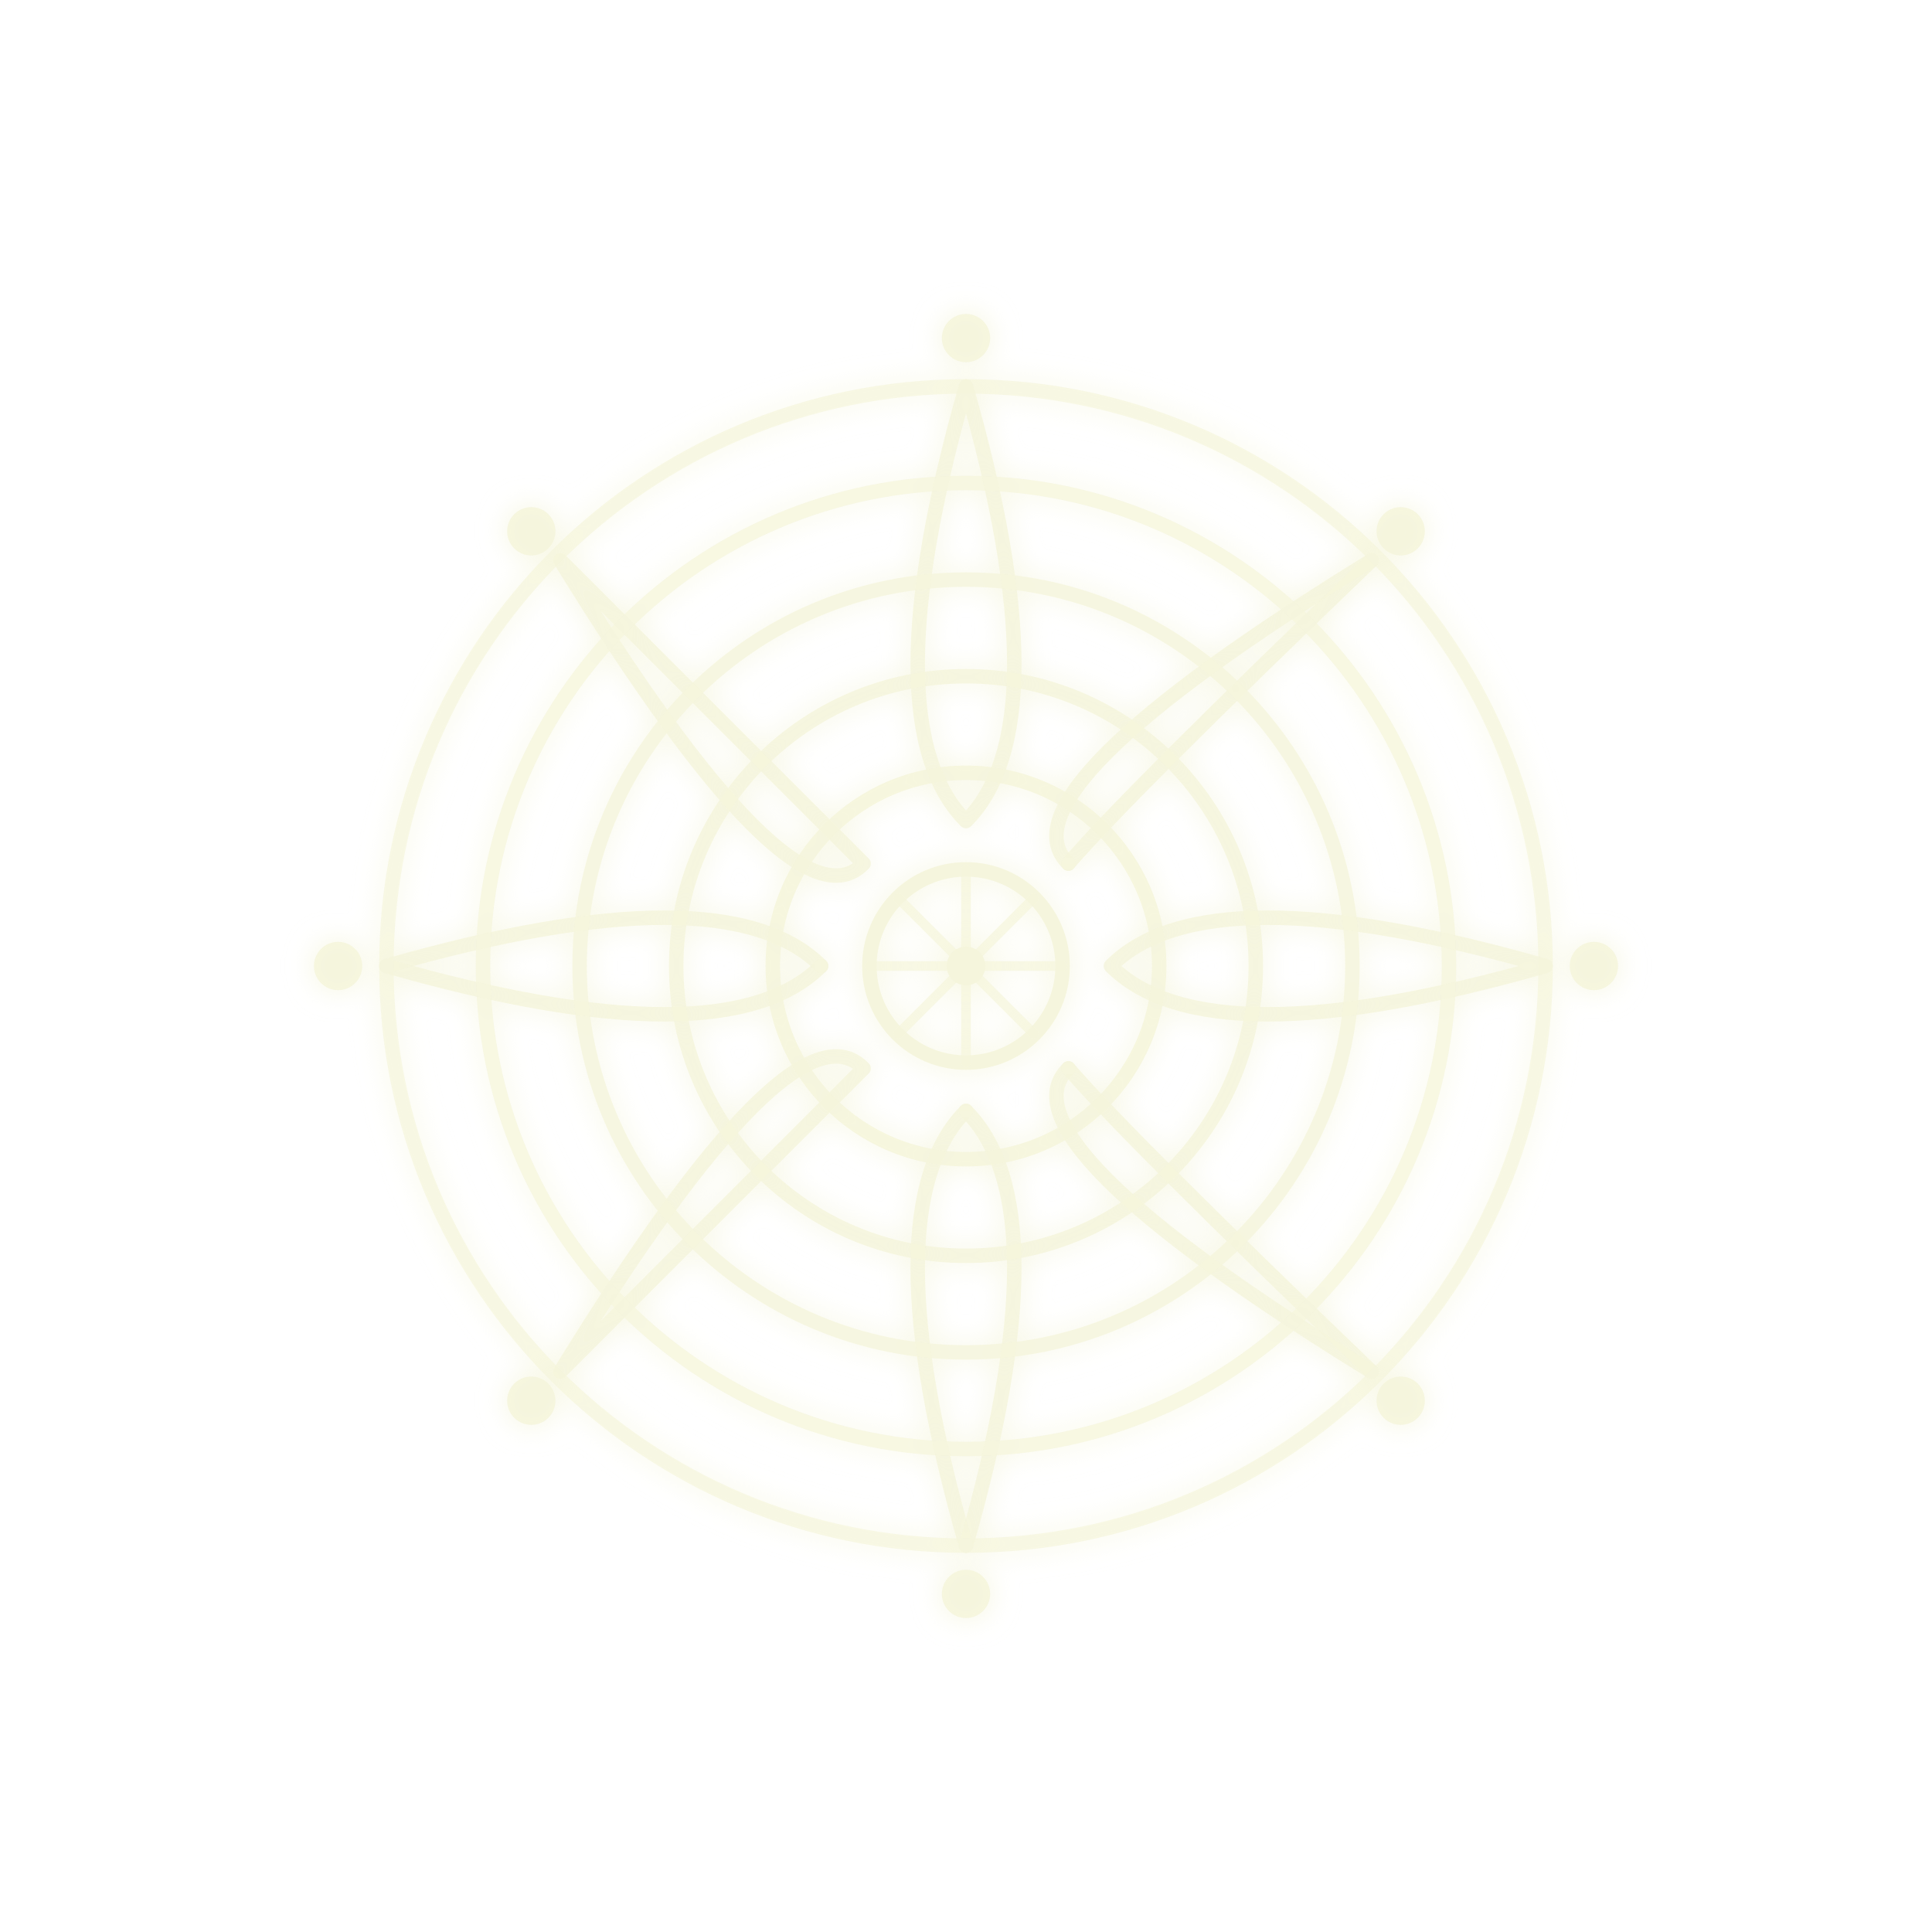
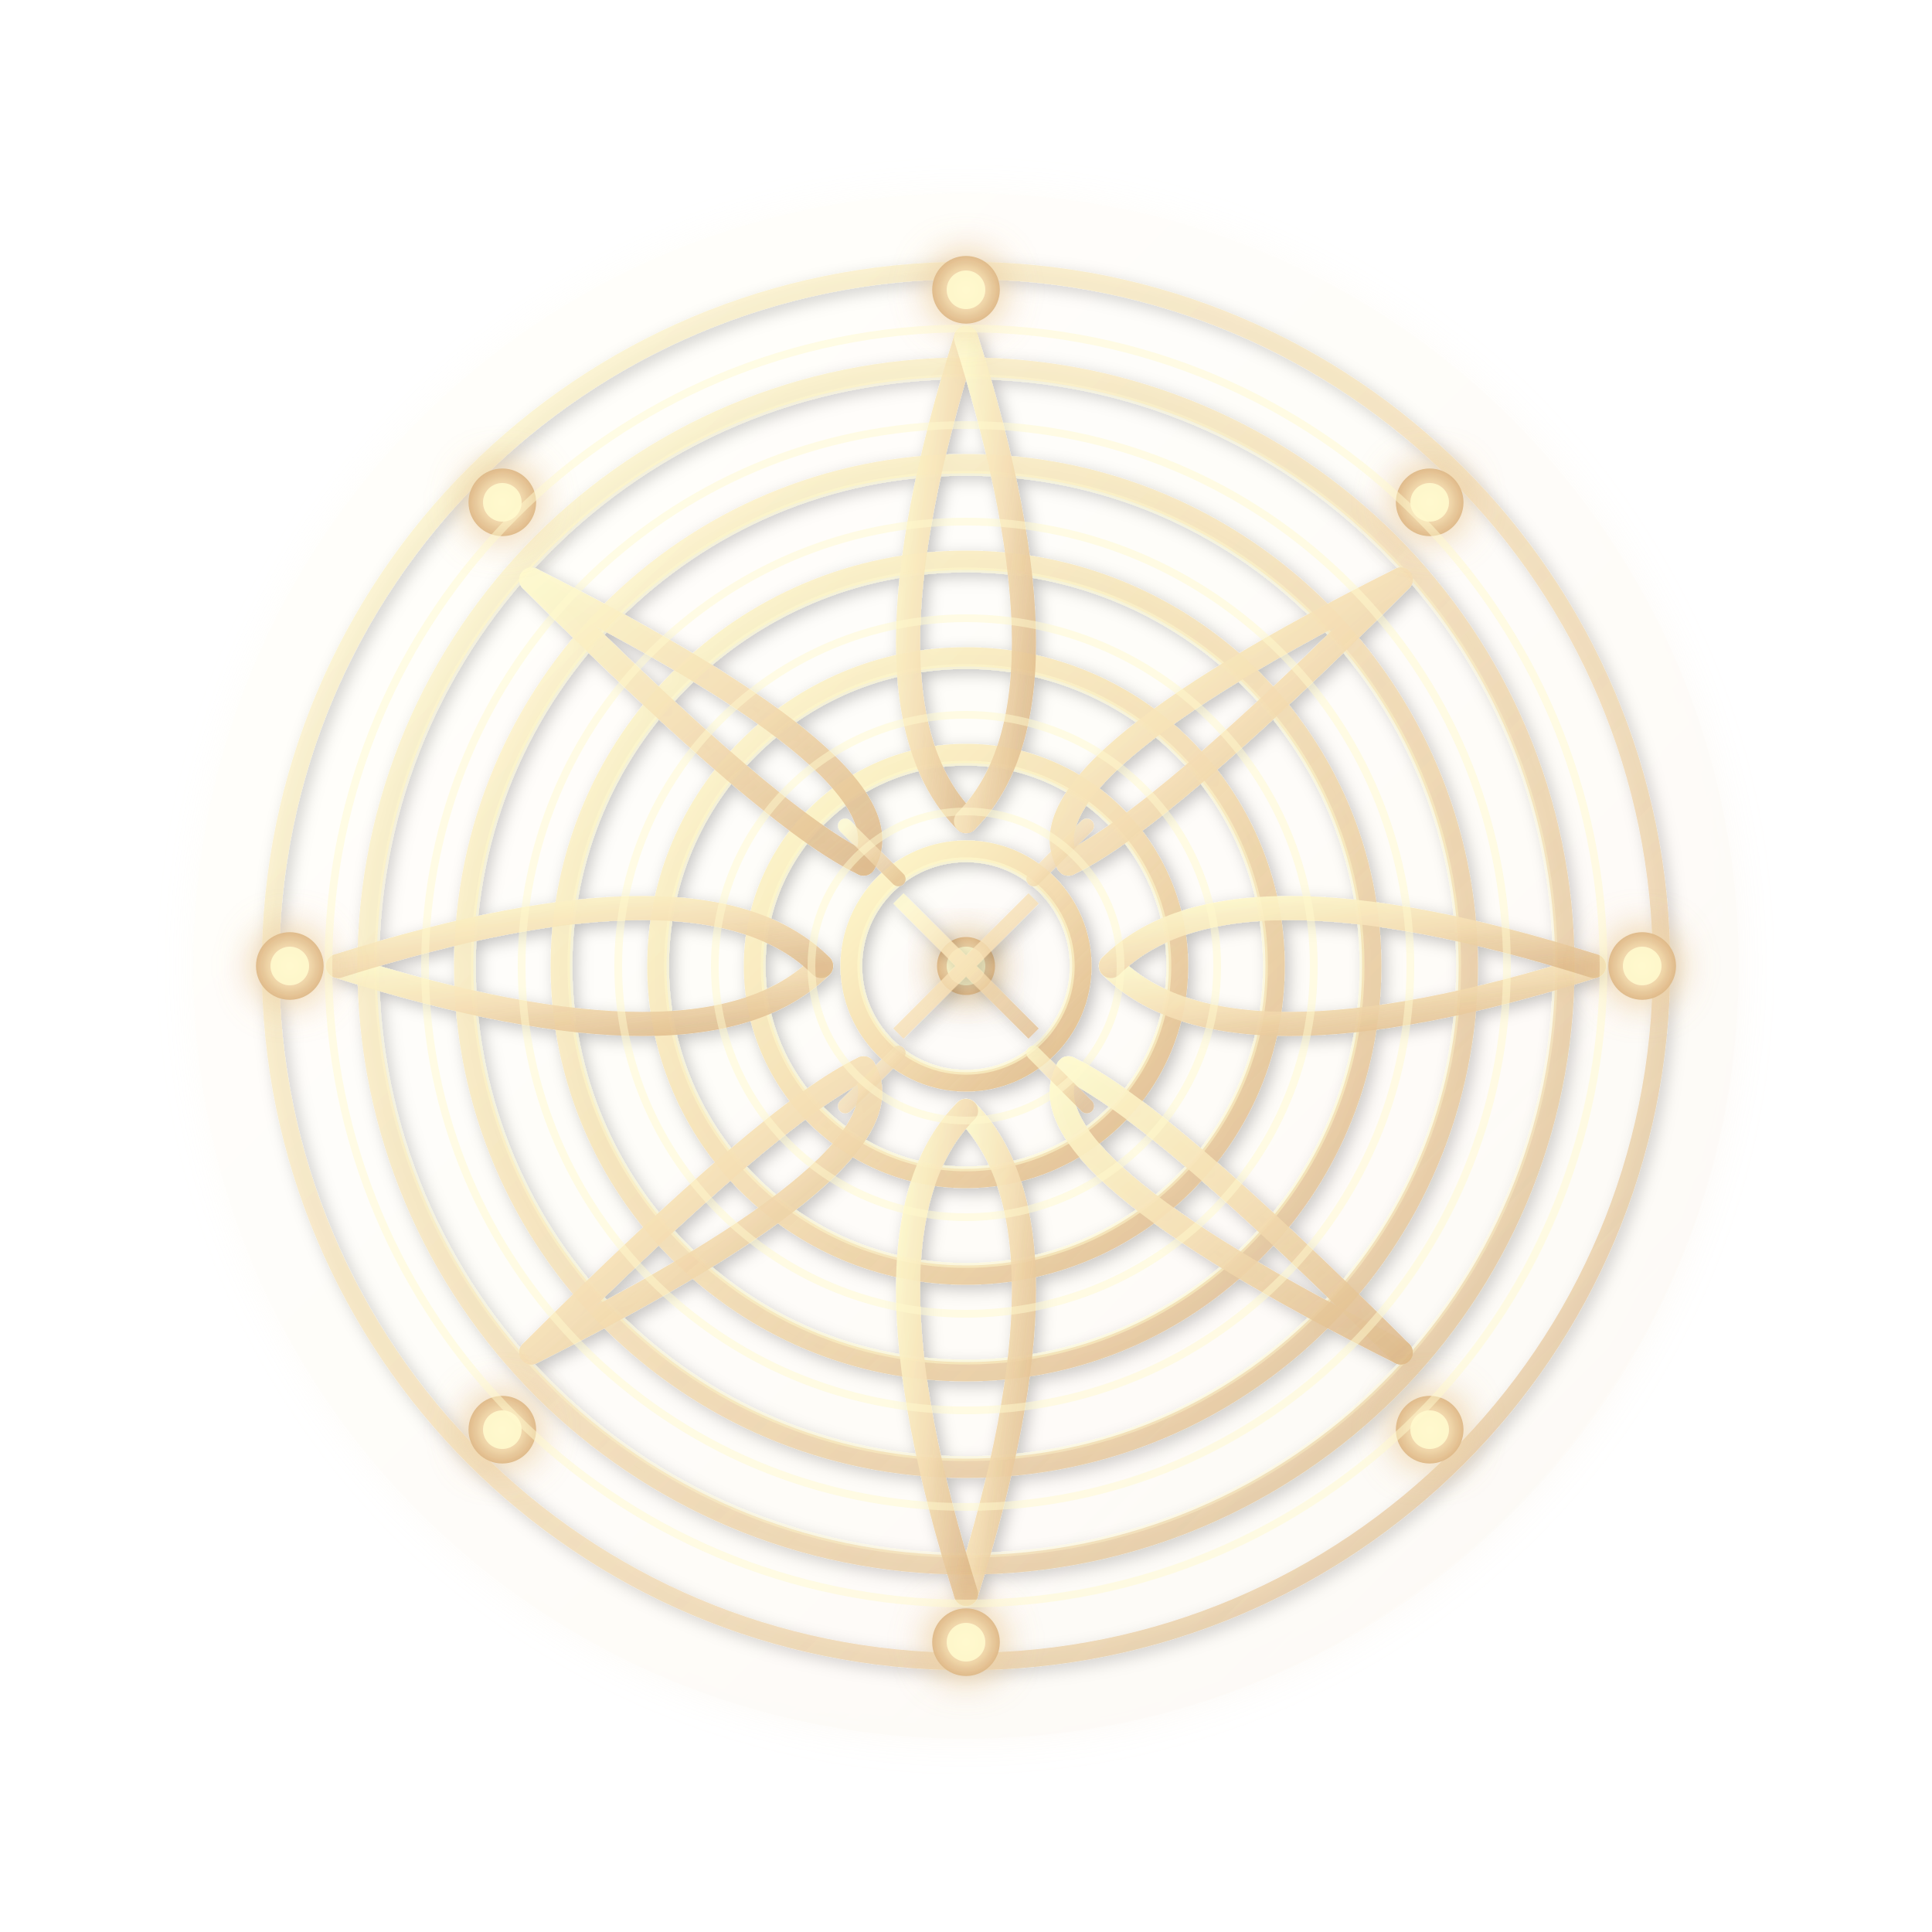
- <svg xmlns="http://www.w3.org/2000/svg" viewBox="0 0 200 200">
+ <svg xmlns="http://www.w3.org/2000/svg" viewBox="0 0 200 200" aria-labelledby="kolamTitle kolamDesc" role="img">
  <defs>
-     <filter id="a" width="200%" height="200%" x="-50%" y="-50%">
-       <feGaussianBlur result="coloredBlur" stdDeviation="1.5" />
+     <filter id="kolamGlow" width="200%" height="200%" x="-50%" y="-50%">
+       <feGaussianBlur in="SourceGraphic" stdDeviation="2" result="blur" />
+       <feComponentTransfer in="blur" result="glow">
+         <feFuncA type="linear" slope="1.3" />
+       </feComponentTransfer>
      <feMerge>
-         <feMergeNode in="coloredBlur" />
+         <feMergeNode in="glow" />
        <feMergeNode in="SourceGraphic" />
      </feMerge>
    </filter>
+     <filter id="lineShadow" x="-50%" y="-50%" width="200%" height="200%">
+       <feGaussianBlur in="SourceAlpha" stdDeviation="0.8" result="blur" />
+       <feOffset in="blur" dx="0.5" dy="0.5" result="offsetBlur" />
+       <feComponentTransfer in="offsetBlur" result="shadow">
+         <feFuncA type="linear" slope="0.25" />
+       </feComponentTransfer>
+       <feMerge>
+         <feMergeNode in="shadow" />
+         <feMergeNode in="SourceGraphic" />
+       </feMerge>
+     </filter>
+     <linearGradient id="lineGradient" x1="0%" y1="0%" x2="100%" y2="100%">
+       <stop offset="0%" style="stop-color:#fffacd;stop-opacity:1" />
+       <stop offset="50%" style="stop-color:#f5deb3;stop-opacity:1" />
+       <stop offset="100%" style="stop-color:#deb887;stop-opacity:0.9" />
+     </linearGradient>
+     <radialGradient id="centerGradient" cx="50%" cy="50%" r="50%">
+       <stop offset="0%" style="stop-color:#fff8dc;stop-opacity:1" />
+       <stop offset="50%" style="stop-color:#f5deb3;stop-opacity:1" />
+       <stop offset="100%" style="stop-color:#deb887;stop-opacity:1" />
+     </radialGradient>
  </defs>
-   <g fill="none" stroke="beige" stroke-linecap="round" stroke-width="1.5" filter="url(#a)">
-     <circle cx="100" cy="100" r="2" fill="beige" stroke="none" />
-     <circle cx="100" cy="100" r="10" opacity=".95" />
-     <circle cx="100" cy="100" r="20" opacity=".9" />
-     <circle cx="100" cy="100" r="30" opacity=".85" />
-     <circle cx="100" cy="100" r="40" opacity=".8" />
-     <circle cx="100" cy="100" r="50" opacity=".75" />
-     <circle cx="100" cy="100" r="60" opacity=".7" />
-     <path d="M100 85q-10-10 0-45m0 45q10-10 0-45m10.6 49.4Q117 82 142 58" opacity=".85" />
-     <path d="M110.6 89.4Q103 82 142 58m-27 42q10-10 45 0m-45 0q10 10 45 0m-49.4 10.6Q117 118 142 142" opacity=".85" />
-     <path d="M110.6 110.6Q103 118 142 142m-42-27q-10 10 0 45" opacity=".85" />
-     <path d="M100 115q10 10 0 45m-10.6-49.4L58 142m31.4-31.4Q82 103 58 142m27-42q-10-10-45 0" opacity=".85" />
-     <path d="M85 100q-10 10-45 0m49.4-10.6L58 58m31.4 31.4Q82 97 58 58" opacity=".85" />
-     <circle cx="100" cy="35" r="2.5" fill="beige" stroke="none" opacity=".9" />
-     <circle cx="145" cy="55" r="2.5" fill="beige" stroke="none" opacity=".9" />
-     <circle cx="165" cy="100" r="2.5" fill="beige" stroke="none" opacity=".9" />
-     <circle cx="145" cy="145" r="2.5" fill="beige" stroke="none" opacity=".9" />
-     <circle cx="100" cy="165" r="2.5" fill="beige" stroke="none" opacity=".9" />
-     <circle cx="55" cy="145" r="2.5" fill="beige" stroke="none" opacity=".9" />
-     <circle cx="35" cy="100" r="2.5" fill="beige" stroke="none" opacity=".9" />
-     <circle cx="55" cy="55" r="2.5" fill="beige" stroke="none" opacity=".9" />
-     <path stroke-width="1" d="M90 100h20m-10-10v20m-7-17 14 14m0-14-14 14" opacity=".7" />
+   <circle cx="100" cy="100" r="80" fill="url(#lineGradient)" opacity="0.08" filter="url(#kolamGlow)" />
+   <g fill="none" stroke="url(#lineGradient)" stroke-linecap="round" filter="url(#lineShadow)">
+     <circle cx="100" cy="100" r="3" fill="url(#centerGradient)" stroke="none" filter="url(#kolamGlow)" />
+     <circle cx="100" cy="100" r="2" fill="#fffacd" stroke="none" opacity="0.9" />
+     <circle cx="100" cy="100" r="12" stroke-width="2" opacity="1" />
+     <circle cx="100" cy="100" r="11" stroke="#fffacd" stroke-width="0.5" opacity="0.6" />
+     <circle cx="100" cy="100" r="22" stroke-width="2" opacity="0.95" />
+     <circle cx="100" cy="100" r="21" stroke="#fffacd" stroke-width="0.5" opacity="0.55" />
+     <circle cx="100" cy="100" r="32" stroke-width="2" opacity="0.9" />
+     <circle cx="100" cy="100" r="31" stroke="#fffacd" stroke-width="0.5" opacity="0.5" />
+     <circle cx="100" cy="100" r="42" stroke-width="2" opacity="0.85" />
+     <circle cx="100" cy="100" r="41" stroke="#fffacd" stroke-width="0.5" opacity="0.45" />
+     <circle cx="100" cy="100" r="52" stroke-width="2" opacity="0.8" />
+     <circle cx="100" cy="100" r="51" stroke="#fffacd" stroke-width="0.5" opacity="0.4" />
+     <circle cx="100" cy="100" r="62" stroke-width="2" opacity="0.75" />
+     <circle cx="100" cy="100" r="61" stroke="#fffacd" stroke-width="0.5" opacity="0.35" />
+     <circle cx="100" cy="100" r="72" stroke-width="1.8" opacity="0.7" />
+     <g stroke-width="2.5" opacity="0.9">
+       <path d="M100 85q-12-12 0-50" />
+       <path d="M100 85q12-12 0-50" />
+       <path d="M110.6 89.4Q120 85 145 60" />
+       <path d="M110.6 89.4Q105 80 145 60" />
+       <path d="M115 100q12 12 50 0" />
+       <path d="M115 100q12-12 50 0" />
+       <path d="M110.6 110.6Q120 115 145 140" />
+       <path d="M110.6 110.6Q105 120 145 140" />
+       <path d="M100 115q12 12 0 50" />
+       <path d="M100 115q-12 12 0 50" />
+       <path d="M89.4 110.6Q80 115 55 140" />
+       <path d="M89.4 110.6Q95 120 55 140" />
+       <path d="M85 100q-12 12-50 0" />
+       <path d="M85 100q-12-12-50 0" />
+       <path d="M89.4 89.4Q80 85 55 60" />
+       <path d="M89.4 89.4Q95 80 55 60" />
+     </g>
+     <g stroke-width="1.5" opacity="0.75">
+       <path d="M100 88v-8" />
+       <path d="M107 91l5.5-5.5" />
+       <path d="M112 100h8" />
+       <path d="M107 109l5.5 5.5" />
+       <path d="M100 112v8" />
+       <path d="M93 109l-5.5 5.5" />
+       <path d="M88 100h-8" />
+       <path d="M93 91l-5.5-5.5" />
+     </g>
+   </g>
+   <g fill="url(#centerGradient)" filter="url(#kolamGlow)">
+     <circle cx="100" cy="30" r="3.5" opacity="0.95" />
+     <circle cx="148" cy="52" r="3.5" opacity="0.95" />
+     <circle cx="170" cy="100" r="3.5" opacity="0.95" />
+     <circle cx="148" cy="148" r="3.5" opacity="0.95" />
+     <circle cx="100" cy="170" r="3.5" opacity="0.95" />
+     <circle cx="52" cy="148" r="3.5" opacity="0.95" />
+     <circle cx="30" cy="100" r="3.5" opacity="0.95" />
+     <circle cx="52" cy="52" r="3.5" opacity="0.95" />
+   </g>
+   <g fill="#fffacd" opacity="0.9">
+     <circle cx="100" cy="30" r="2" />
+     <circle cx="148" cy="52" r="2" />
+     <circle cx="170" cy="100" r="2" />
+     <circle cx="148" cy="148" r="2" />
+     <circle cx="100" cy="170" r="2" />
+     <circle cx="52" cy="148" r="2" />
+     <circle cx="30" cy="100" r="2" />
+     <circle cx="52" cy="52" r="2" />
+   </g>
+   <g stroke="url(#lineGradient)" stroke-width="1.5" opacity="0.8" filter="url(#lineShadow)">
+     <path d="M90 100h20" />
+     <path d="M100 90v20" />
+     <path d="M93 93l14 14" />
+     <path d="M107 93l-14 14" />
+   </g>
+   <g fill="none" stroke="#fffacd" stroke-width="0.8" opacity="0.5">
+     <circle cx="100" cy="100" r="16" />
+     <circle cx="100" cy="100" r="26" />
+     <circle cx="100" cy="100" r="36" />
+     <circle cx="100" cy="100" r="46" />
+     <circle cx="100" cy="100" r="56" />
+     <circle cx="100" cy="100" r="66" />
  </g>
</svg>
